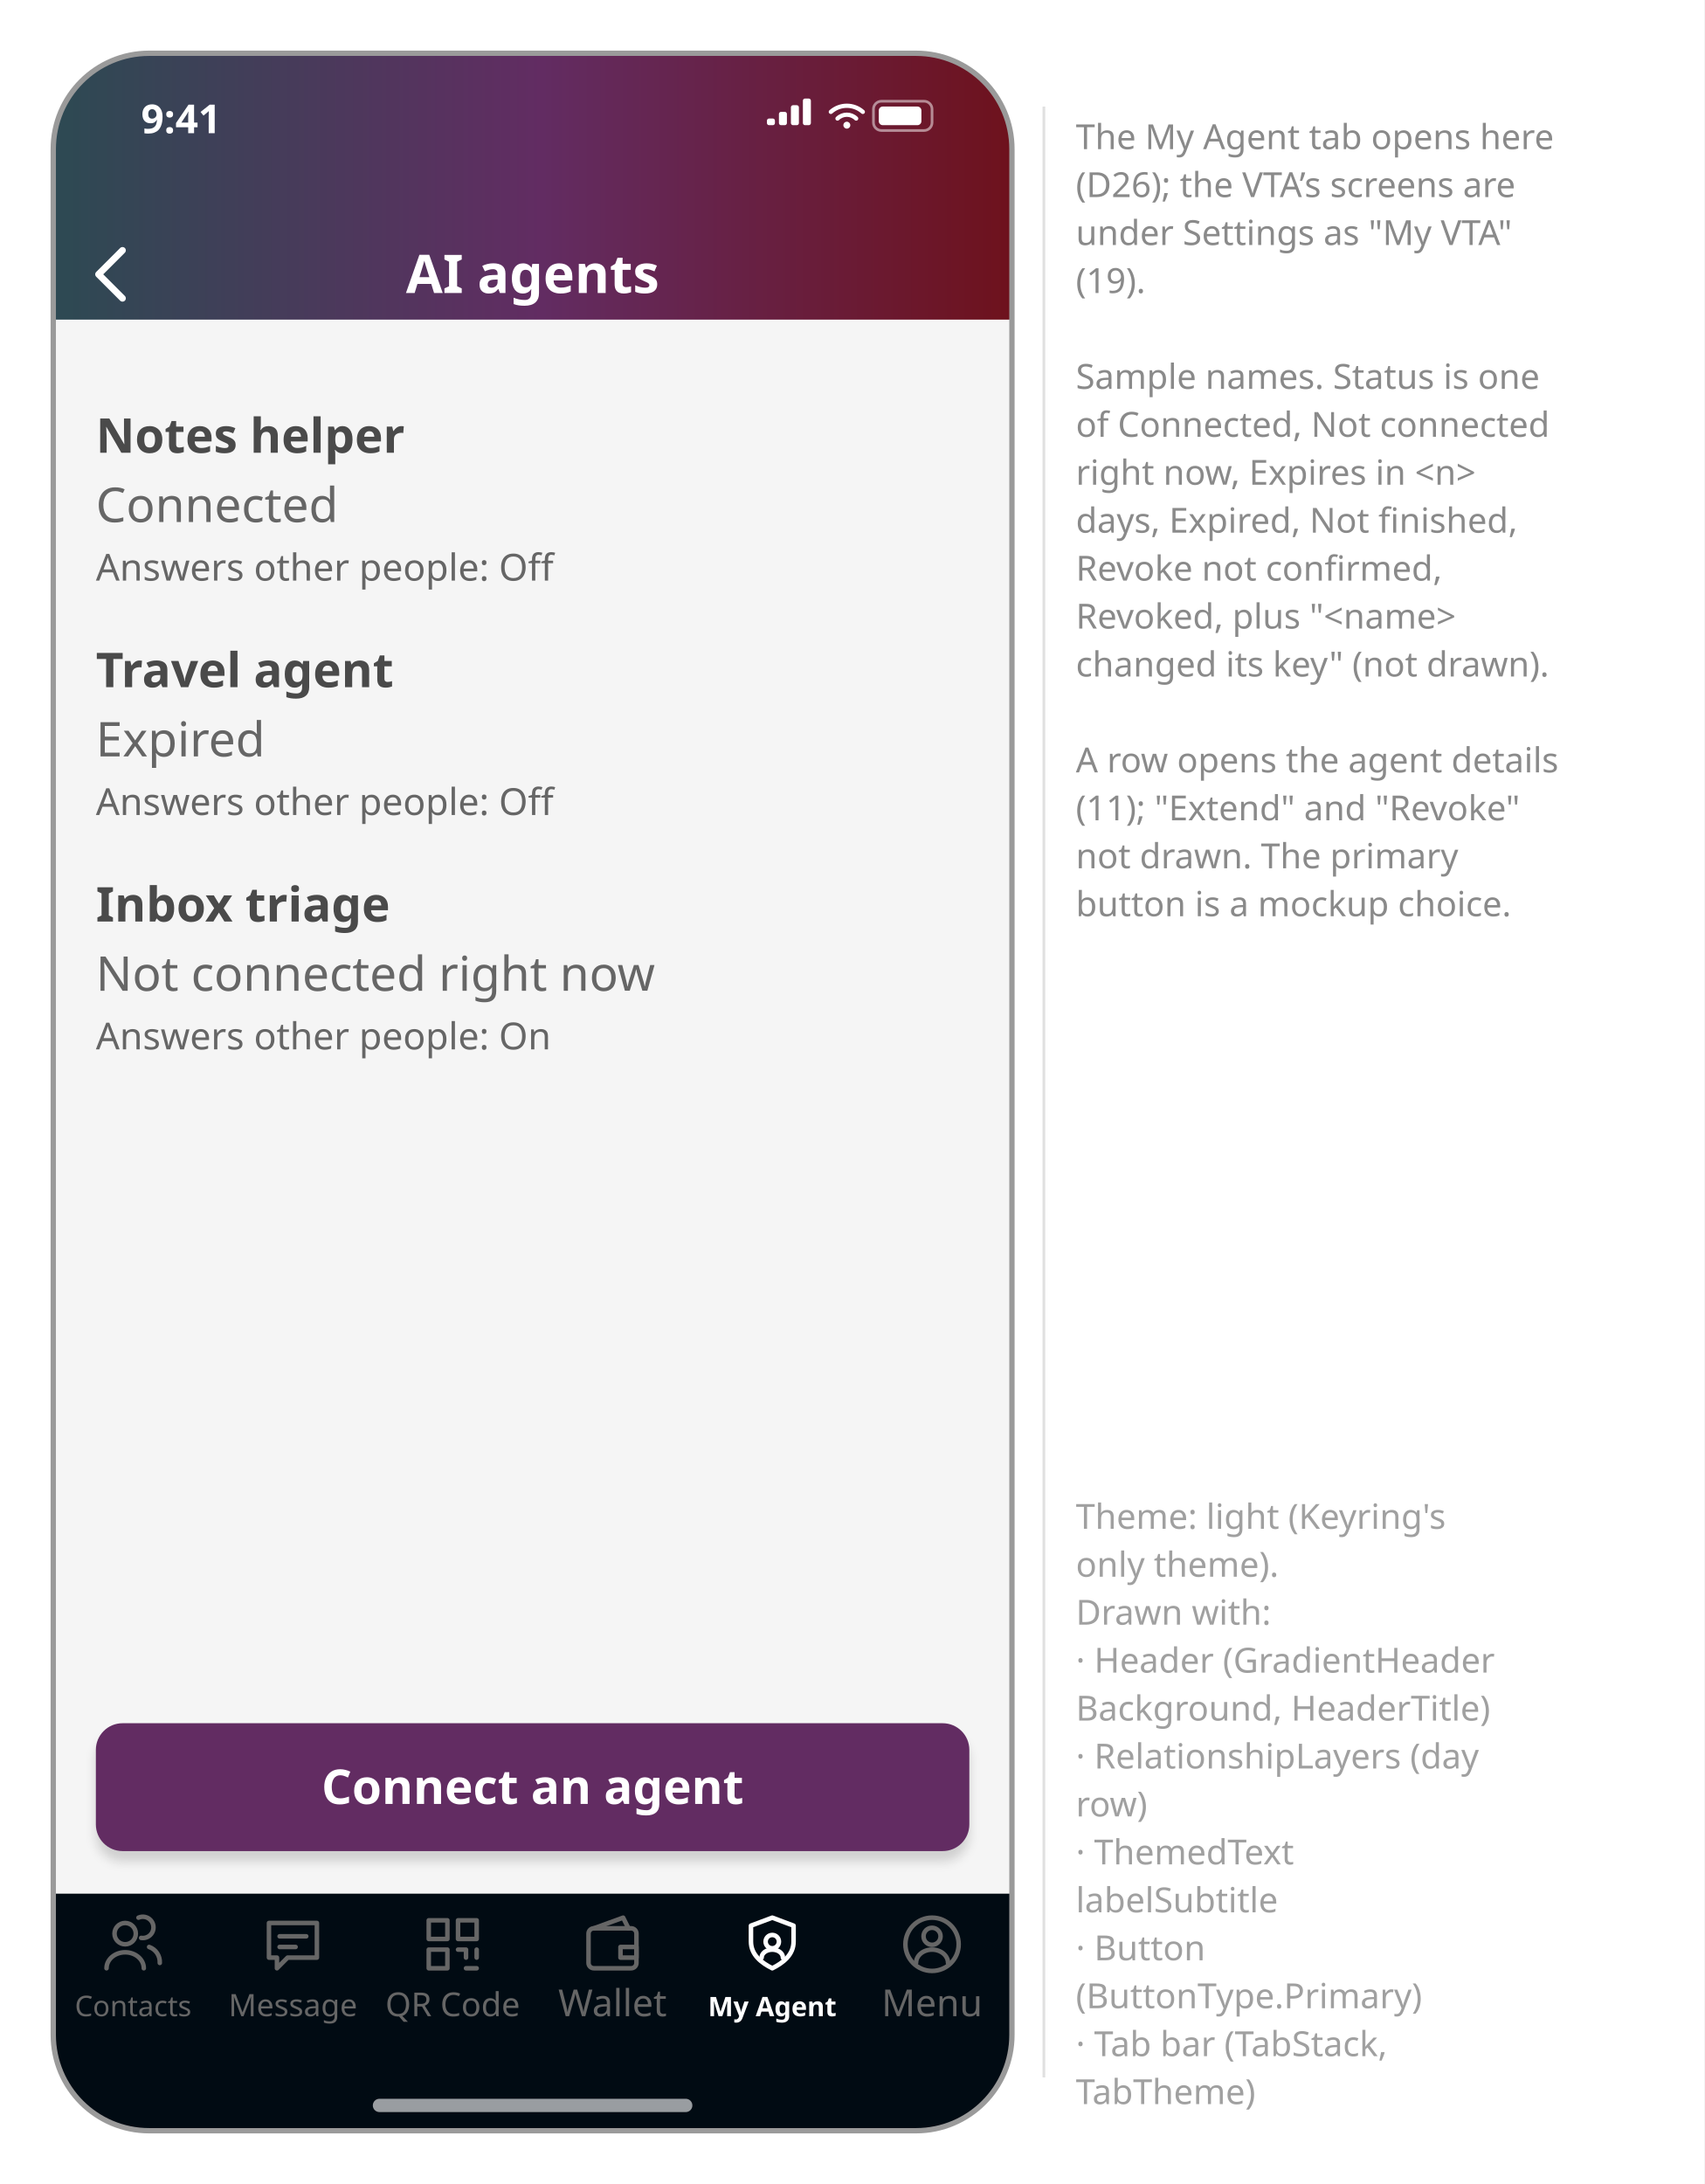
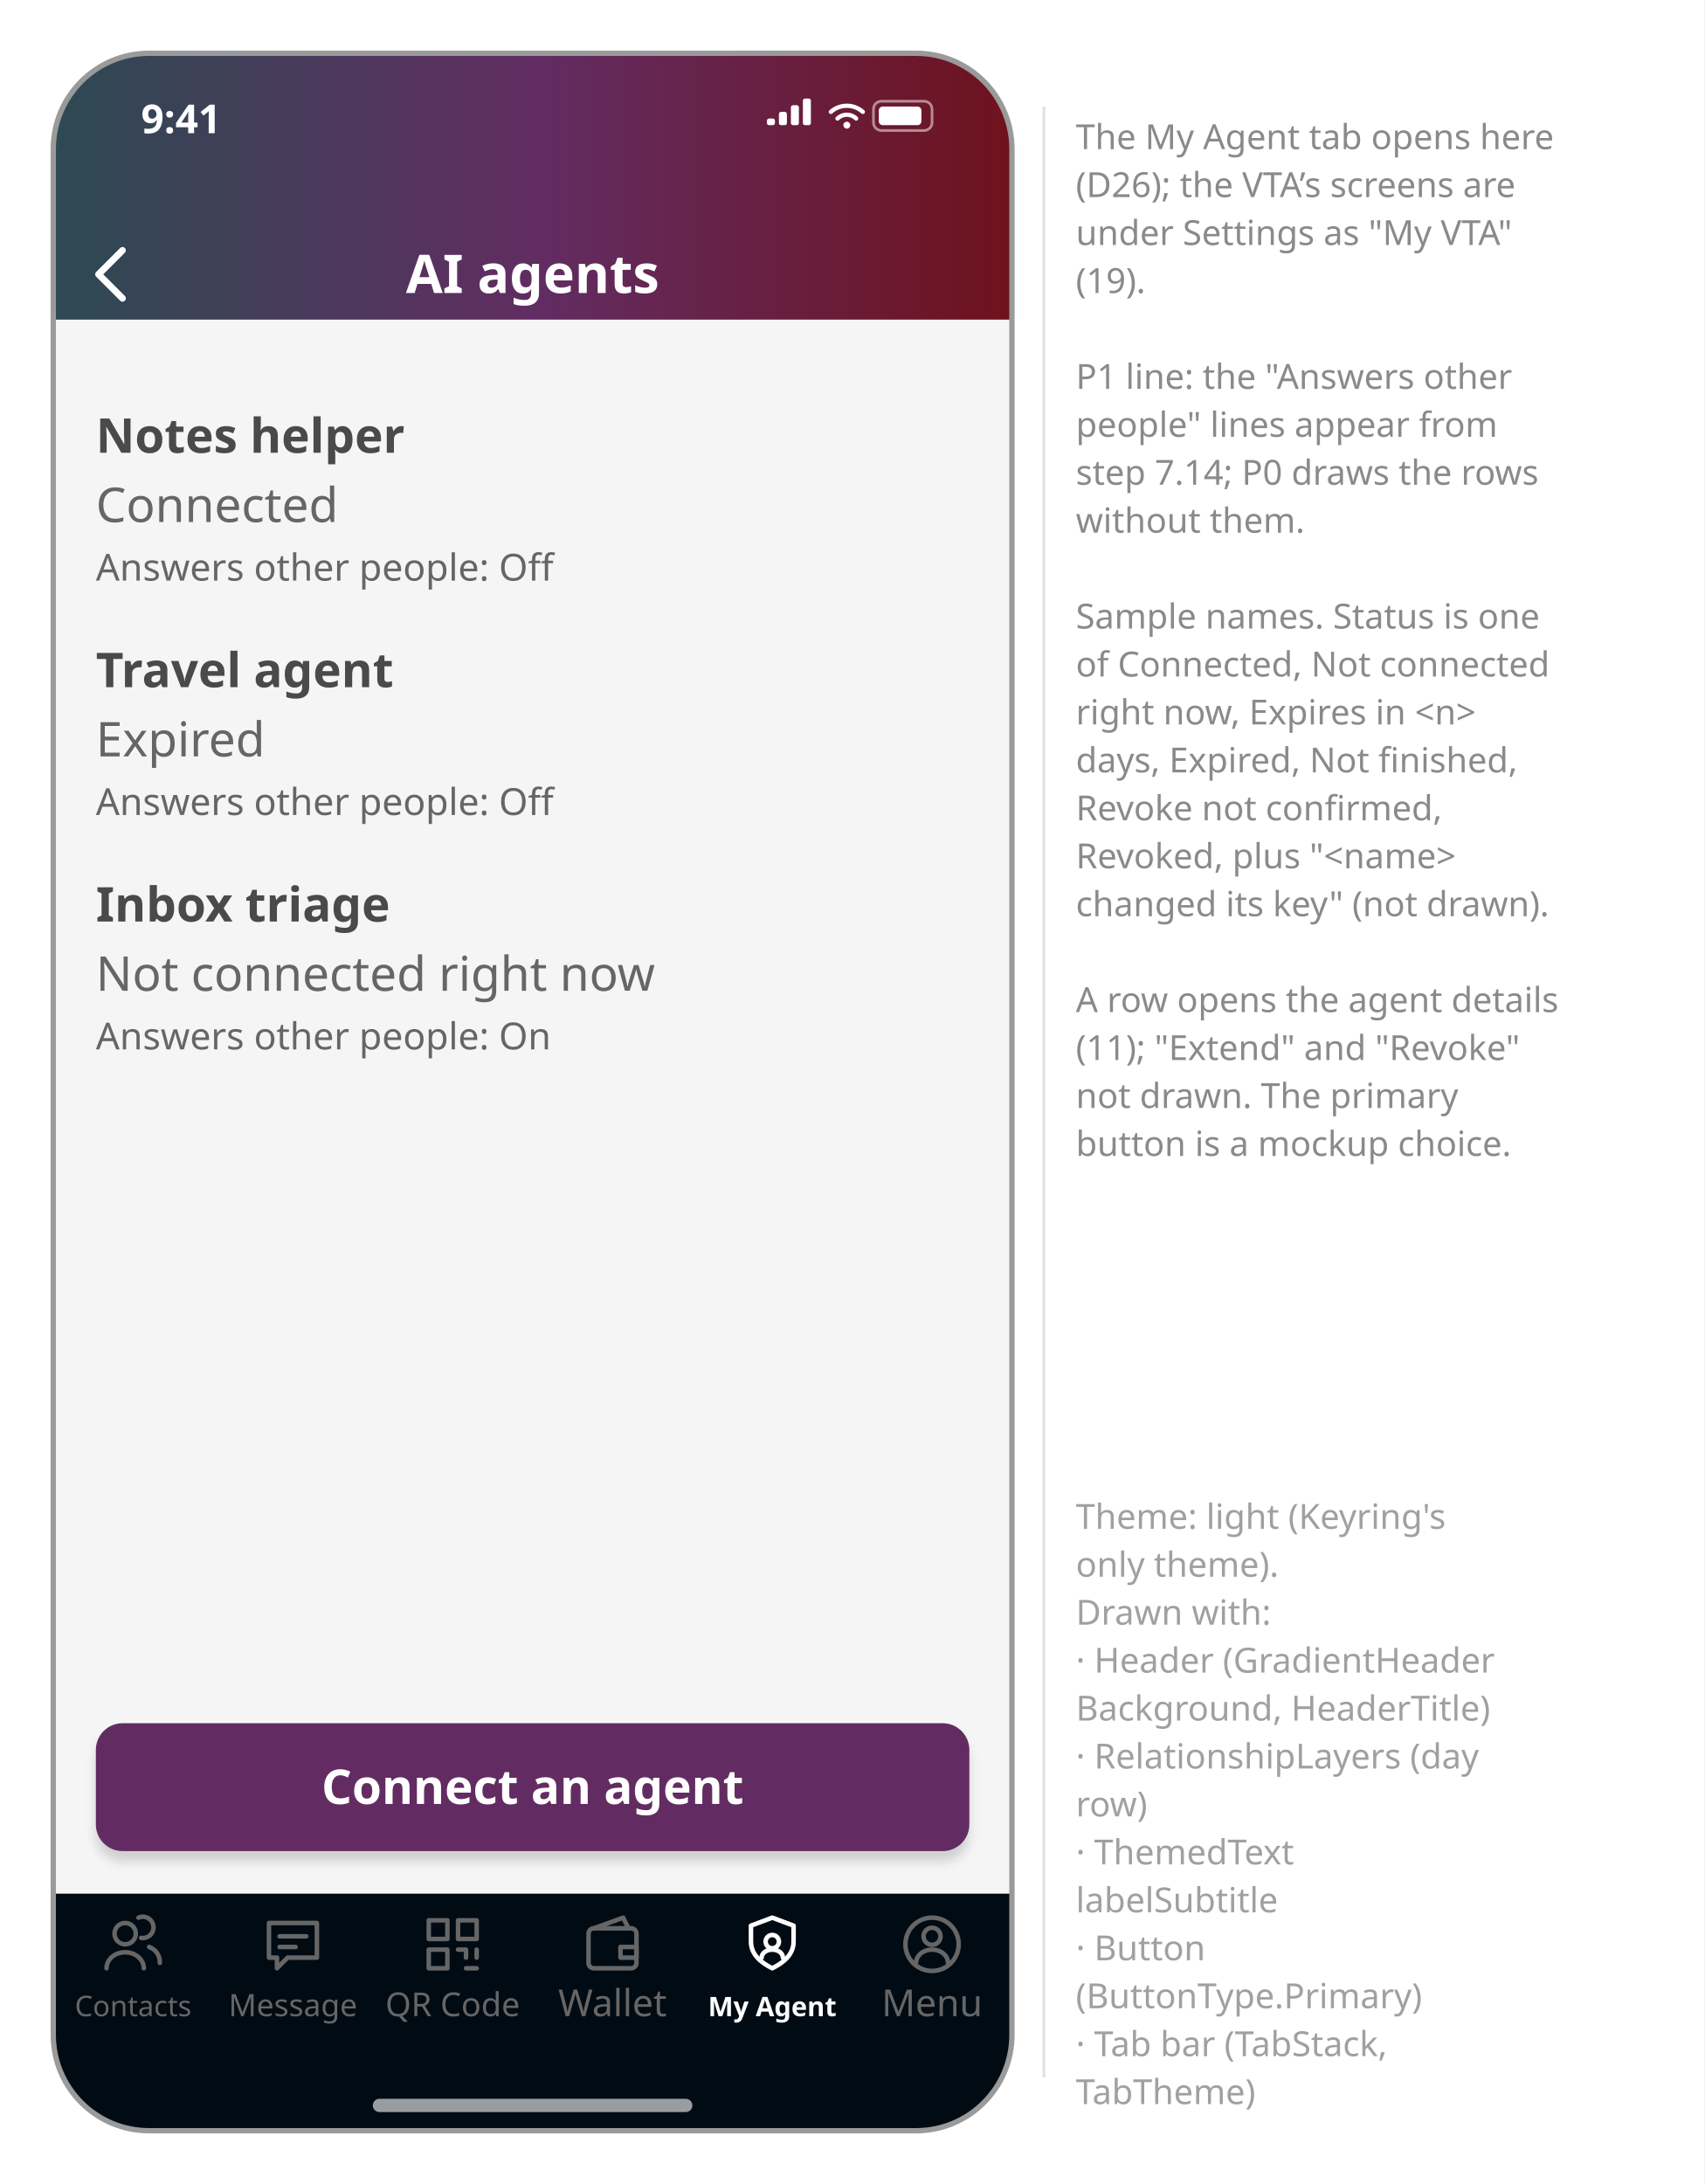
<svg xmlns="http://www.w3.org/2000/svg" width="640" height="820" viewBox="0 0 640 820" font-family="'Source Sans 3', 'SourceSans3-Regular', system-ui, sans-serif">
  <defs>
    <linearGradient id="kr-header" x1="0" y1="0" x2="1" y2="0">
      <stop offset="0.01" stop-color="#2E4953" />
      <stop offset="0.51" stop-color="#622C62" />
      <stop offset="1" stop-color="#6E121D" />
    </linearGradient>
    <filter id="kr-card-shadow" x="-10%" y="-30%" width="120%" height="160%">
      <feGaussianBlur stdDeviation="2" />
    </filter>
    <filter id="kr-button-shadow" x="-10%" y="-30%" width="120%" height="160%">
      <feGaussianBlur stdDeviation="2" />
    </filter>
    <clipPath id="kr-phone">
      <rect x="20" y="20" width="360" height="780" rx="36" />
    </clipPath>
  </defs>
  <rect width="640" height="820" fill="#FFFFFF" />
  <g clip-path="url(#kr-phone)">
    <rect x="20" y="20" width="360" height="780" fill="#F5F5F5" />
    <rect x="20" y="20" width="360" height="100" fill="url(#kr-header)" />
    <text x="68" y="50" font-family="system-ui, sans-serif" font-size="15" font-weight="600" fill="#FFFFFF" text-anchor="middle">9:41</text>
    <g fill="#FFFFFF">
      <rect x="288" y="44.5" width="3" height="2.5" rx="0.8" />
      <rect x="292.5" y="42" width="3" height="5" rx="0.8" />
      <rect x="297" y="39.5" width="3" height="7.5" rx="0.8" />
      <rect x="301.5" y="37" width="3" height="10" rx="0.8" />
    </g>
    <path d="M312 42 a9 9 0 0 1 12 0 M314.5 44.5 a5 5 0 0 1 7 0" fill="none" stroke="#FFFFFF" stroke-width="1.6" stroke-linecap="round" />
    <circle cx="318" cy="47" r="1.3" fill="#FFFFFF" />
    <rect x="328" y="38" width="22" height="11" rx="3" fill="none" stroke="#FFFFFF" stroke-opacity="0.5" />
    <rect x="330" y="40" width="16" height="7" rx="1.5" fill="#FFFFFF" />
    <path d="M46 94 l-9 9 l9 9" fill="none" stroke="#FFFFFF" stroke-width="2.5" stroke-linecap="round" stroke-linejoin="round" />
    <text x="200" y="110" font-family="system-ui, sans-serif" font-size="20" font-weight="700" fill="#FFFFFF" text-anchor="middle">AI agents</text>
    <text font-size="18" font-weight="700" fill="#4A4A4A">
      <tspan x="36" y="170">Notes helper</tspan>
    </text>
    <text font-size="18" fill="#666666">
      <tspan x="36" y="196">Connected</tspan>
    </text>
    <text font-size="14" fill="#666666">
      <tspan x="36" y="218">Answers other people: Off</tspan>
    </text>
    <text font-size="18" font-weight="700" fill="#4A4A4A">
      <tspan x="36" y="258">Travel agent</tspan>
    </text>
    <text font-size="18" fill="#666666">
      <tspan x="36" y="284">Expired</tspan>
    </text>
    <text font-size="14" fill="#666666">
      <tspan x="36" y="306">Answers other people: Off</tspan>
    </text>
    <text font-size="18" font-weight="700" fill="#4A4A4A">
      <tspan x="36" y="346">Inbox triage</tspan>
    </text>
    <text font-size="18" fill="#666666">
      <tspan x="36" y="372">Not connected right now</tspan>
    </text>
    <text font-size="14" fill="#666666">
      <tspan x="36" y="394">Answers other people: On</tspan>
    </text>
    <rect x="36" y="651" width="328" height="48" rx="10" fill="#000000" fill-opacity="0.15" filter="url(#kr-button-shadow)" />
    <rect x="36" y="647" width="328" height="48" rx="10" fill="#622C62" />
    <text x="200" y="677.3" font-size="18" font-weight="700" fill="#FFFFFF" text-anchor="middle">Connect an agent</text>
    <rect x="20" y="711" width="360" height="89" fill="#010B13" />
    <g fill="none" stroke="#666666" stroke-width="1.7" stroke-linecap="round" stroke-linejoin="round">
      <circle cx="47" cy="726" r="4" />
      <path d="M40 739 a7 6 0 0 1 14 0" />
      <path d="M52 720 a4 4 0 1 1 1 7.6 M56 731 a6 6 0 0 1 4 6" />
    </g>
    <text x="50" y="757" font-size="10.7" fill="#666666" text-anchor="middle">Contacts</text>
    <g fill="none" stroke="#666666" stroke-width="1.7" stroke-linecap="round" stroke-linejoin="round">
      <path d="M101 722 h18 v13 h-11 l-4 4 v-4 h-3 z" />
      <path d="M105 727 h10 M105 731 h6" />
    </g>
    <text x="110" y="757" font-size="11.6" fill="#666666" text-anchor="middle">Message</text>
    <g fill="none" stroke="#666666" stroke-width="1.7" stroke-linecap="round" stroke-linejoin="round">
      <rect x="161" y="721" width="7" height="7" />
      <rect x="172" y="721" width="7" height="7" />
      <rect x="161" y="732" width="7" height="7" />
      <path d="M172 732 h3 v3 M179 732 v3 M175 739 h4" />
    </g>
    <text x="170" y="757" font-size="12.4" fill="#666666" text-anchor="middle">QR Code</text>
    <g fill="none" stroke="#666666" stroke-width="1.7" stroke-linecap="round" stroke-linejoin="round">
      <rect x="221" y="724" width="18" height="15" rx="2" />
      <path d="M223 724 l11 -4 l2 4 M233 731 h6 v4 h-6 z" />
    </g>
    <text x="230" y="757" font-size="14.0" fill="#666666" text-anchor="middle">Wallet</text>
    <g fill="none" stroke="#FFFFFF" stroke-width="1.7" stroke-linecap="round" stroke-linejoin="round">
      <path d="M290 720 l8 3 v6 c0 5 -4 8 -8 10 c-4 -2 -8 -5 -8 -10 v-6 z" />
      <circle cx="290" cy="729" r="2.5" />
      <path d="M286 735 a4 3 0 0 1 8 0" />
    </g>
    <text x="290" y="757" font-size="10.1" font-weight="700" fill="#FFFFFF" text-anchor="middle">My Agent</text>
    <g fill="none" stroke="#666666" stroke-width="1.7" stroke-linecap="round" stroke-linejoin="round">
      <circle cx="350" cy="730" r="10" />
      <circle cx="350" cy="727" r="3.2" />
      <path d="M344 737 a6 5 0 0 1 12 0" />
    </g>
    <text x="350" y="757" font-size="14.0" fill="#666666" text-anchor="middle">Menu</text>
    <rect x="140" y="788" width="120" height="5" rx="2.5" fill="#FFFFFF" opacity="0.6" />
  </g>
  <rect x="20" y="20" width="360" height="780" rx="36" fill="none" stroke="#9A9A9A" stroke-width="2" />
  <line x1="392" y1="40" x2="392" y2="780" stroke="#E0E0E0" stroke-width="1" />
  <text font-family="system-ui, sans-serif" font-size="13" fill="#8A8A8A">
    <tspan x="404" y="56">The My Agent tab opens here</tspan>
    <tspan x="404" dy="18">(D26); the VTA’s screens are</tspan>
    <tspan x="404" dy="18">under Settings as "My VTA"</tspan>
    <tspan x="404" dy="18">(19).</tspan>
    <tspan x="404" dy="18"> </tspan>
+     <tspan x="404" dy="18">P1 line: the "Answers other</tspan>
+     <tspan x="404" dy="18">people" lines appear from</tspan>
+     <tspan x="404" dy="18">step 7.14; P0 draws the rows</tspan>
+     <tspan x="404" dy="18">without them.</tspan>
+     <tspan x="404" dy="18"> </tspan>
    <tspan x="404" dy="18">Sample names. Status is one</tspan>
    <tspan x="404" dy="18">of Connected, Not connected</tspan>
    <tspan x="404" dy="18">right now, Expires in &lt;n&gt;</tspan>
    <tspan x="404" dy="18">days, Expired, Not finished,</tspan>
    <tspan x="404" dy="18">Revoke not confirmed,</tspan>
    <tspan x="404" dy="18">Revoked, plus "&lt;name&gt;</tspan>
    <tspan x="404" dy="18">changed its key" (not drawn).</tspan>
    <tspan x="404" dy="18"> </tspan>
    <tspan x="404" dy="18">A row opens the agent details</tspan>
    <tspan x="404" dy="18">(11); "Extend" and "Revoke"</tspan>
    <tspan x="404" dy="18">not drawn. The primary</tspan>
    <tspan x="404" dy="18">button is a mockup choice.</tspan>
    <tspan x="404" dy="18"> </tspan>
  </text>
  <text font-family="system-ui, sans-serif" font-size="13" fill="#A0A0A0">
    <tspan x="404" y="574">Theme: light (Keyring's</tspan>
    <tspan x="404" dy="18">   only theme).</tspan>
    <tspan x="404" dy="18">Drawn with:</tspan>
    <tspan x="404" dy="18">· Header (GradientHeader</tspan>
    <tspan x="404" dy="18">   Background, HeaderTitle)</tspan>
    <tspan x="404" dy="18">· RelationshipLayers (day</tspan>
    <tspan x="404" dy="18">   row)</tspan>
    <tspan x="404" dy="18">· ThemedText</tspan>
    <tspan x="404" dy="18">   labelSubtitle</tspan>
    <tspan x="404" dy="18">· Button</tspan>
    <tspan x="404" dy="18">   (ButtonType.Primary)</tspan>
    <tspan x="404" dy="18">· Tab bar (TabStack,</tspan>
    <tspan x="404" dy="18">   TabTheme)</tspan>
  </text>
</svg>
